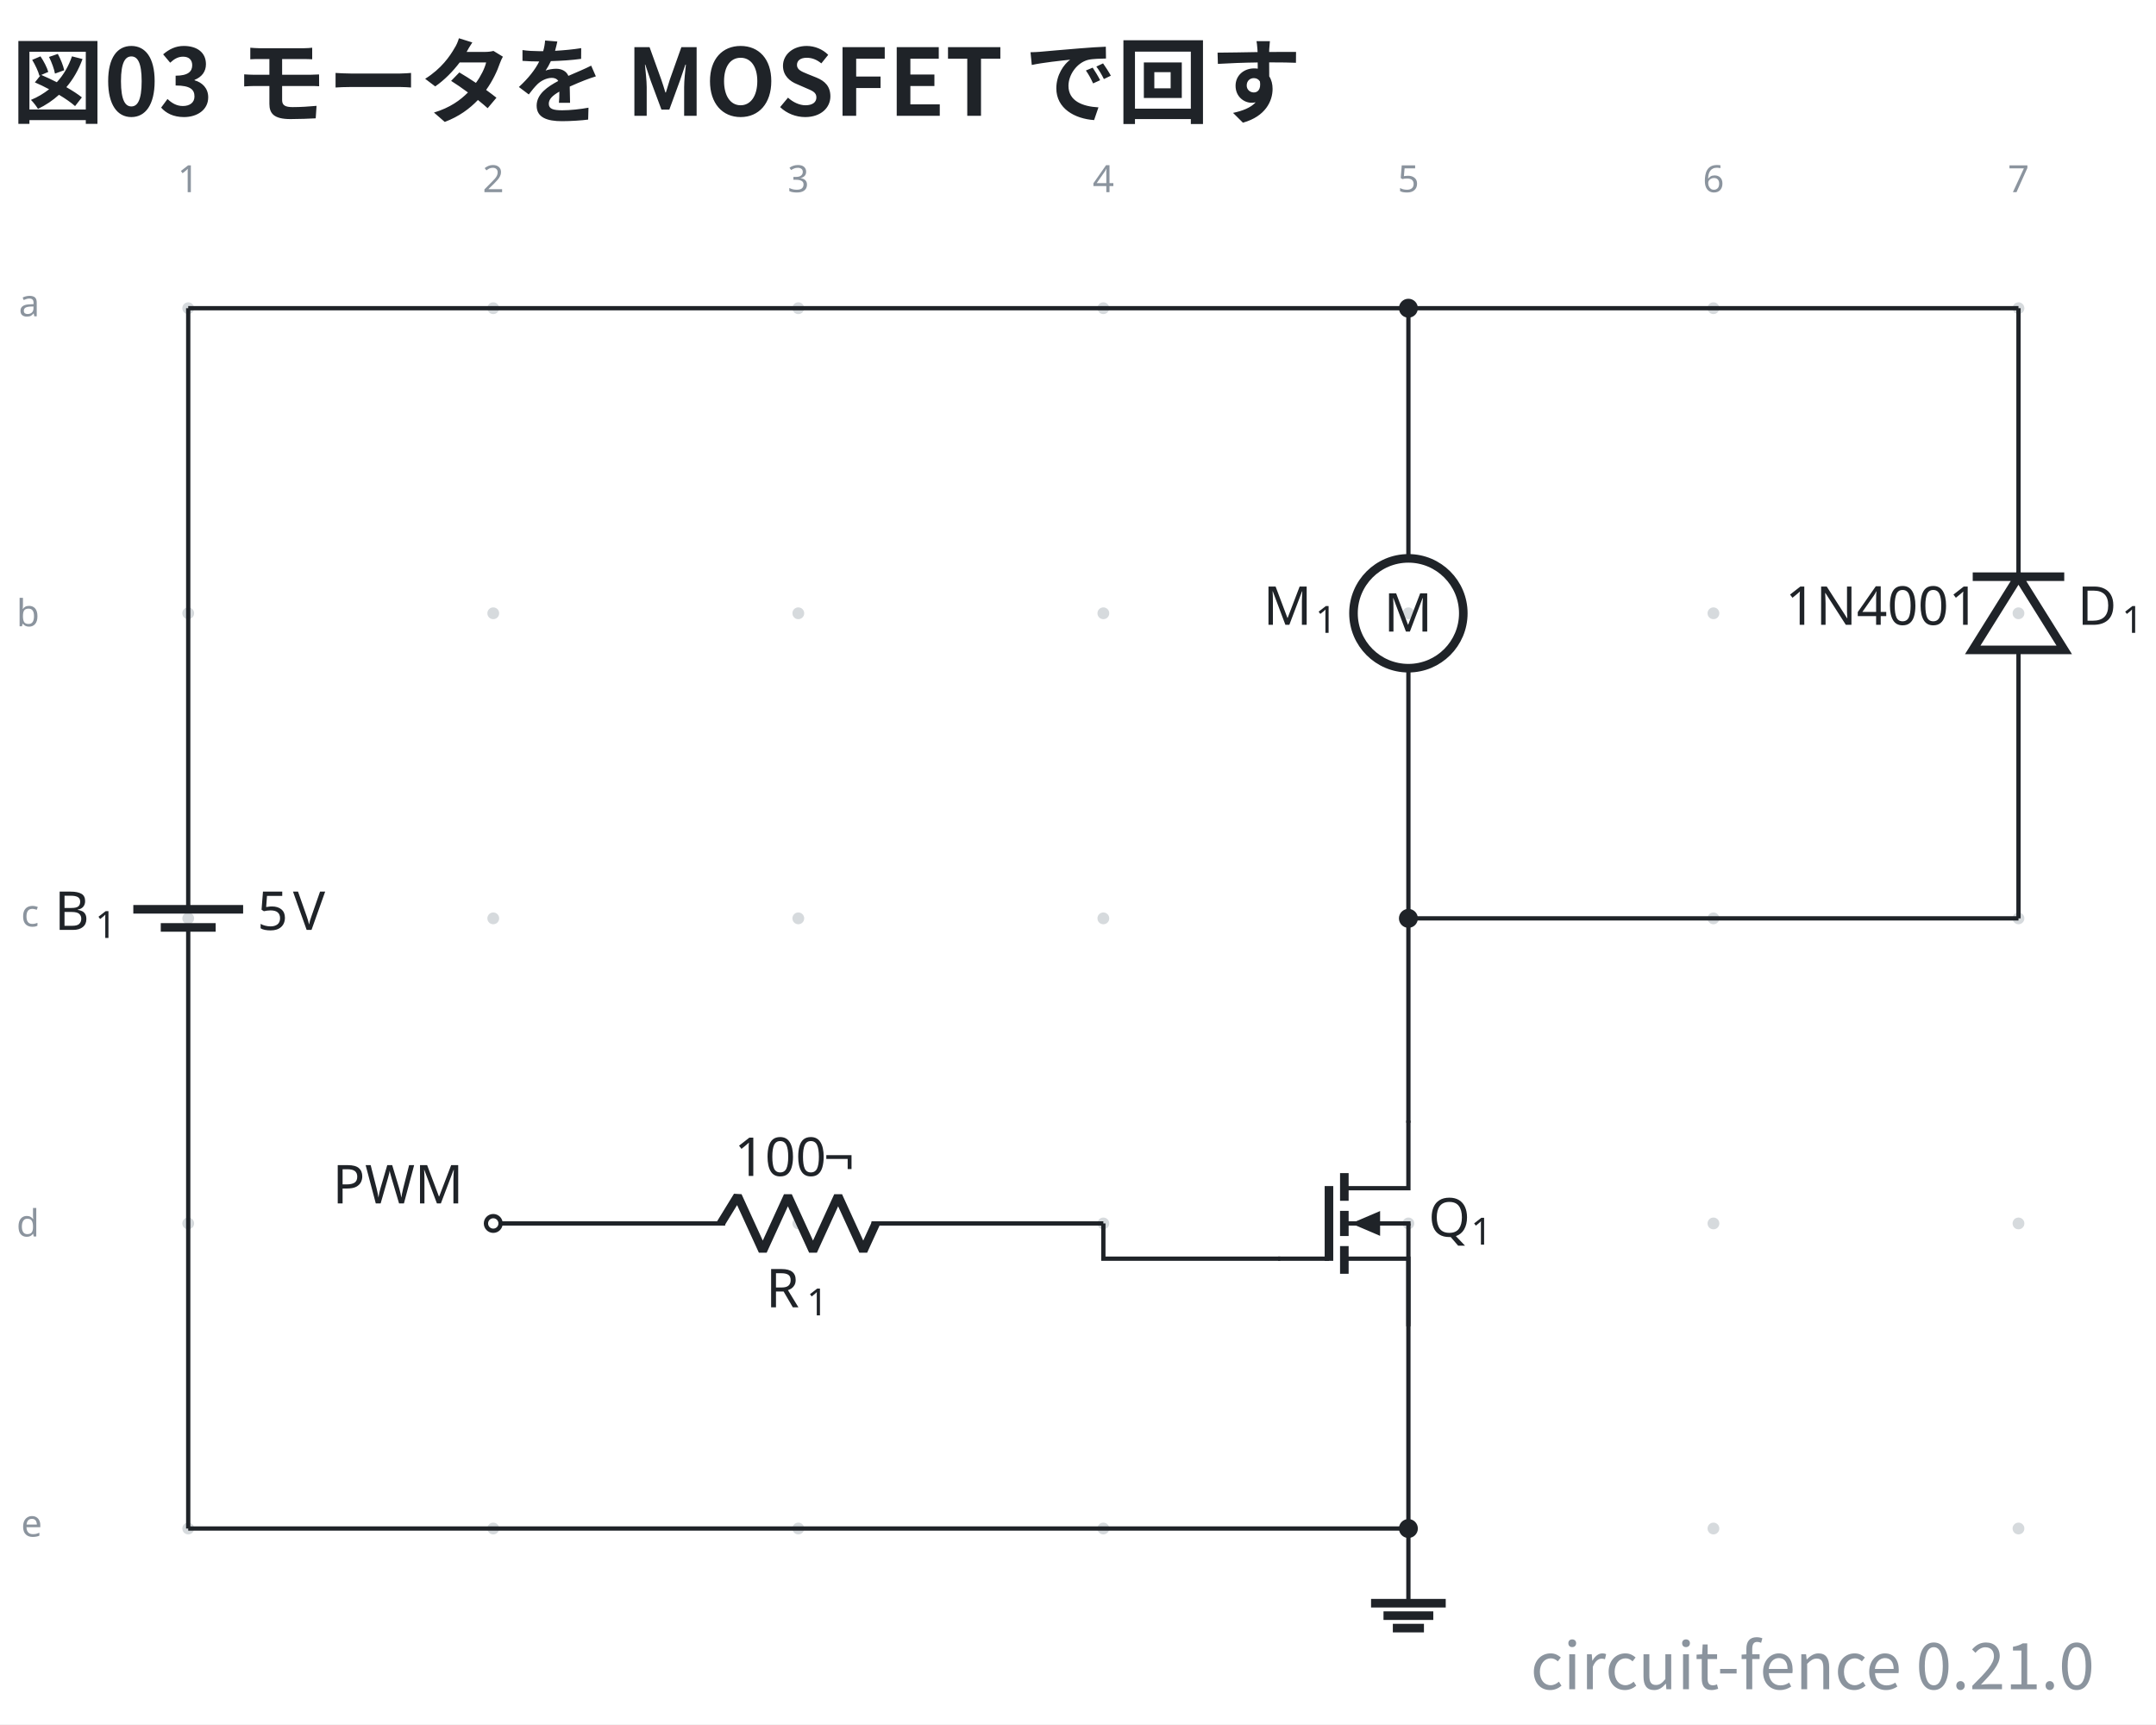
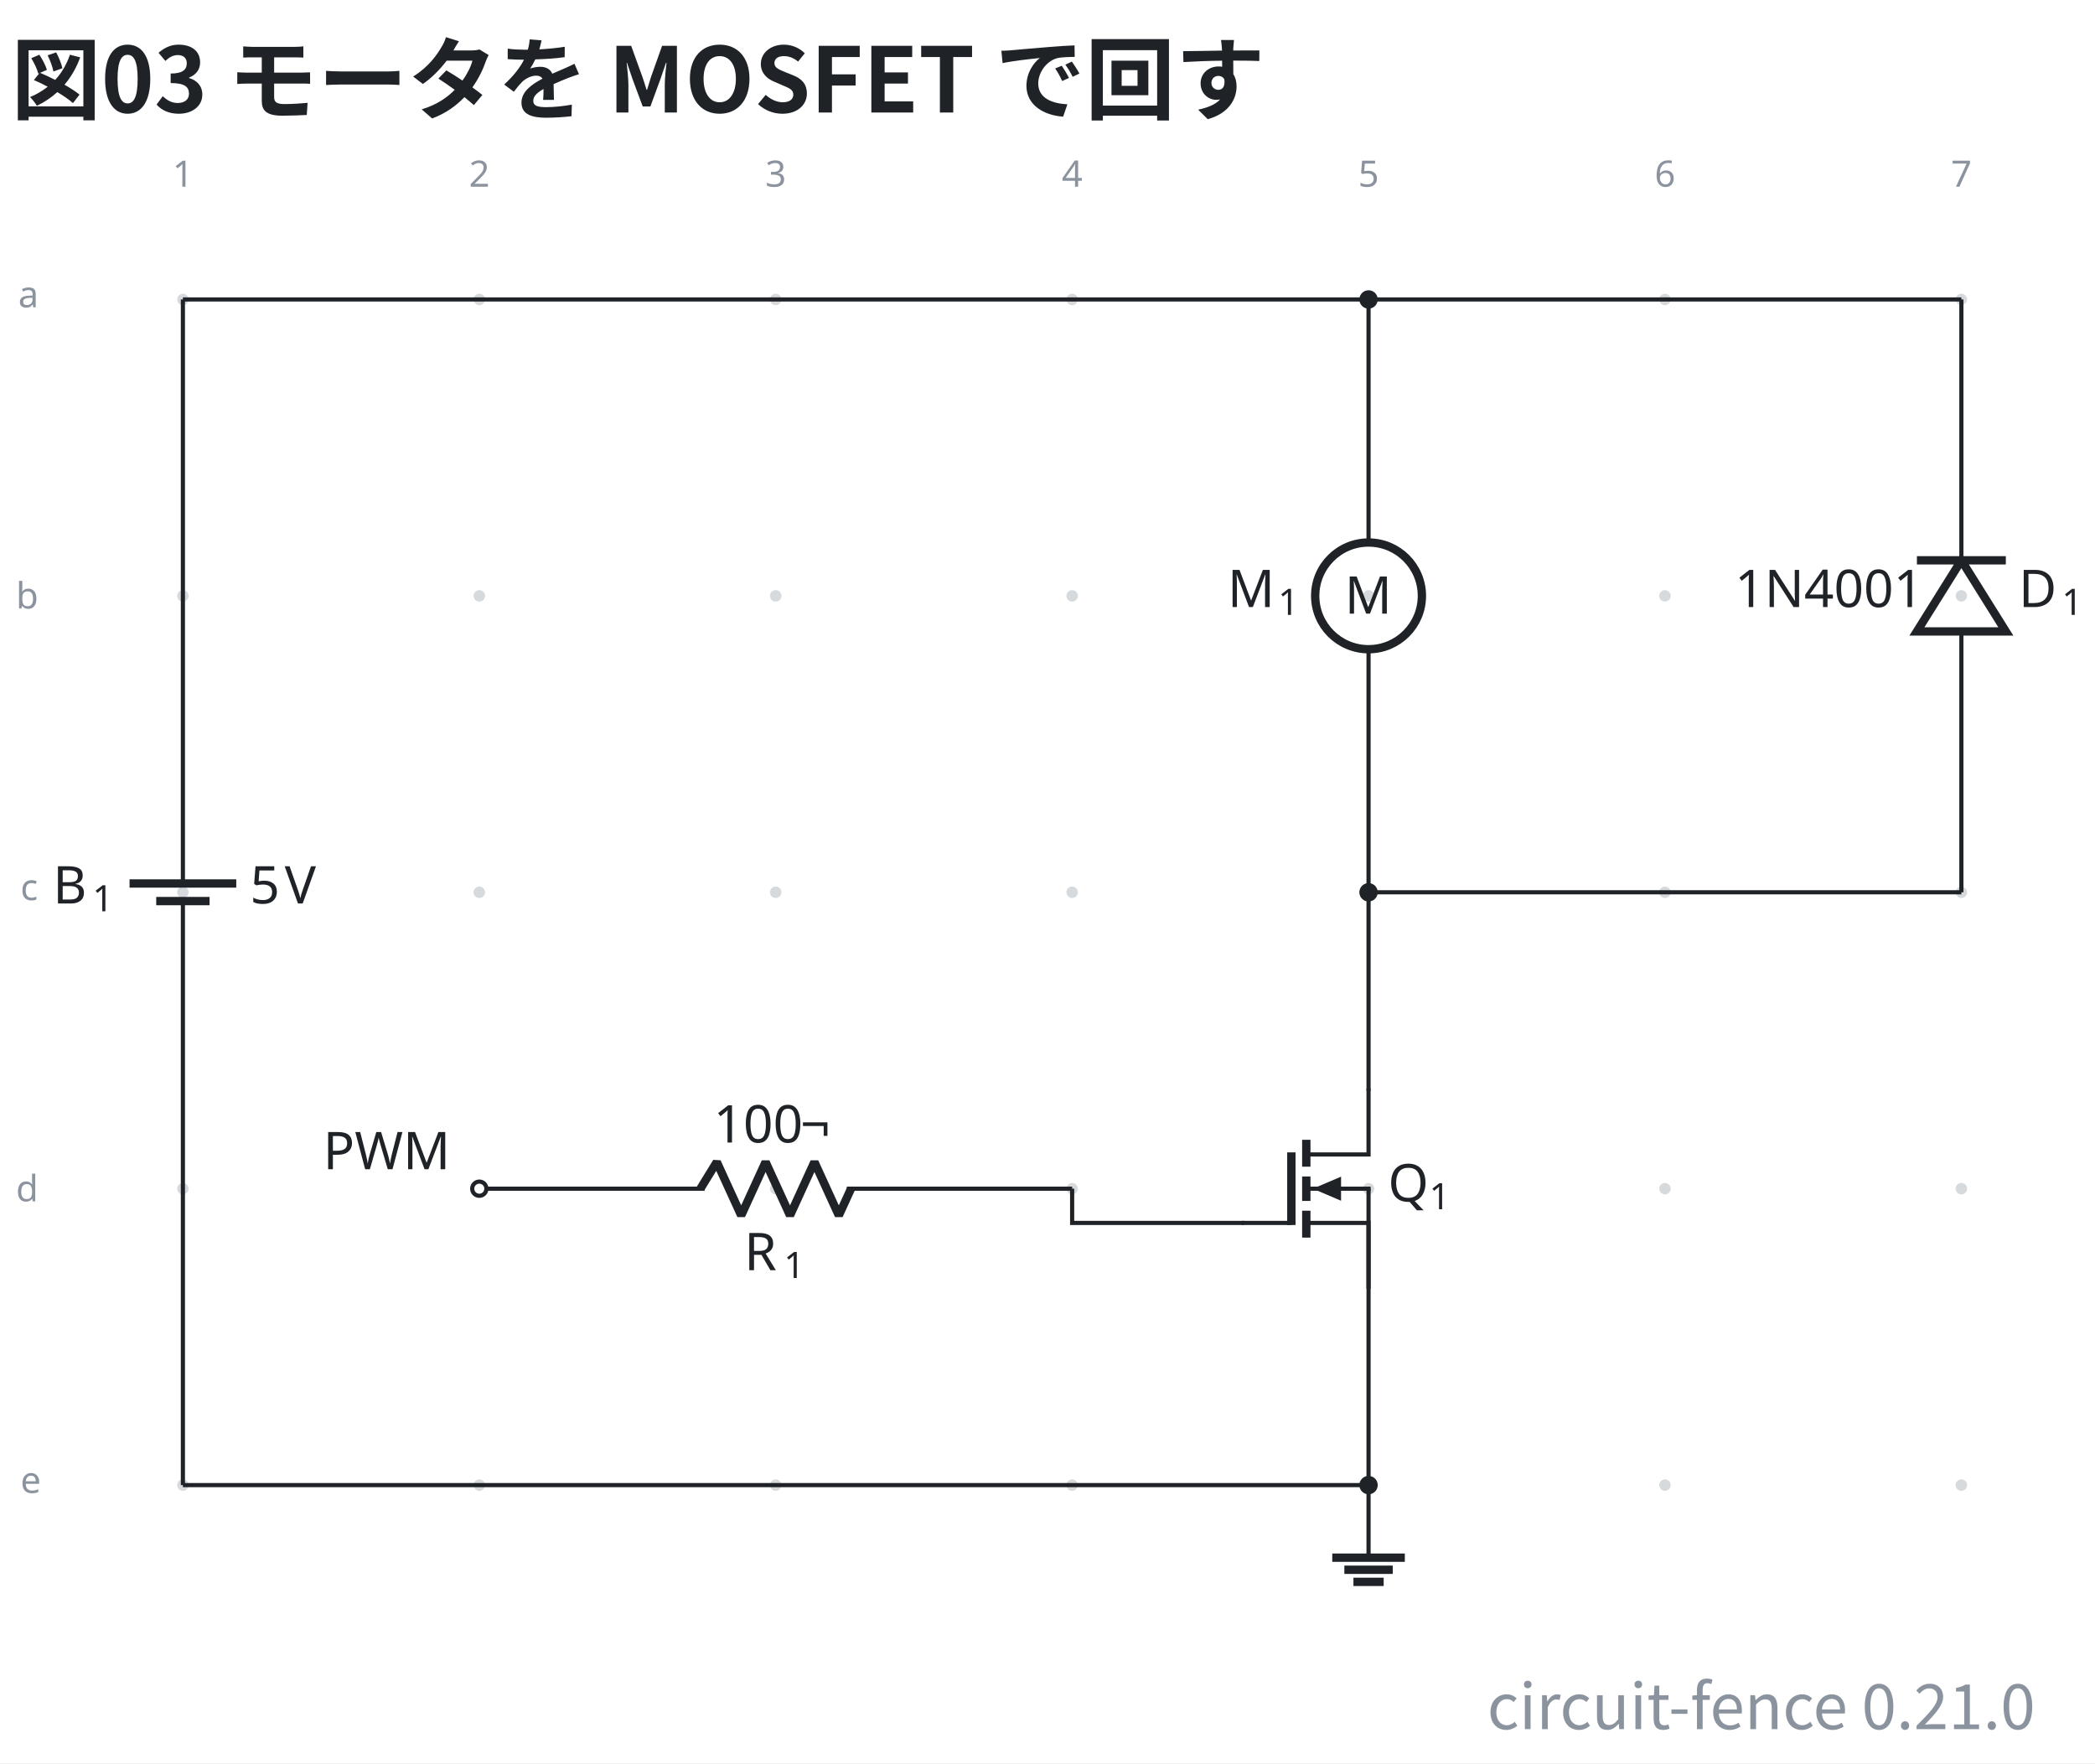
- <svg xmlns="http://www.w3.org/2000/svg" data-figure-paper="#ffffff" data-circuit-fence="0.21.0" fill="#1f2328" width="536.266" height="428.836" viewBox="-72 -72 402.2 321.627">
-   <rect x="-72" y="-72" width="402.2" height="321.627" fill="#ffffff" />
+ <svg xmlns="http://www.w3.org/2000/svg" data-figure-paper="#ffffff" data-circuit-fence="0.21.0" fill="#1f2328" width="536.266" height="451.333" viewBox="-72 -72 402.2 338.5">
+   <rect x="-72" y="-72" width="402.2" height="338.5" fill="#ffffff" />
  <g stroke="#1f2328" stroke-miterlimit="10" stroke-width=".8">
    <path fill="#8b949e" fill-opacity=".35" stroke="none" stroke-opacity=".35" d="M-35.787-14.511a1.1 1.1 0 1 0-2.2 0 1.1 1.1 0 0 0 2.2 0M-35.787 42.394a1.1 1.1 0 1 0-2.2 0 1.1 1.1 0 0 0 2.2 0M-35.787 99.3a1.1 1.1 0 1 0-2.2 0 1.1 1.1 0 0 0 2.2 0M-35.787 156.205a1.1 1.1 0 1 0-2.2 0 1.1 1.1 0 0 0 2.2 0M-35.787 213.11a1.1 1.1 0 1 0-2.2 0 1.1 1.1 0 0 0 2.2 0M21.118-14.511a1.1 1.1 0 1 0-2.2 0 1.1 1.1 0 0 0 2.2 0M21.118 42.394a1.1 1.1 0 1 0-2.2 0 1.1 1.1 0 0 0 2.2 0M21.118 99.3a1.1 1.1 0 1 0-2.2 0 1.1 1.1 0 0 0 2.2 0M21.118 156.205a1.1 1.1 0 1 0-2.2 0 1.1 1.1 0 0 0 2.2 0M21.118 213.11a1.1 1.1 0 1 0-2.2 0 1.1 1.1 0 0 0 2.2 0M78.024-14.511a1.1 1.1 0 1 0-2.2 0 1.1 1.1 0 0 0 2.2 0M78.024 42.394a1.1 1.1 0 1 0-2.2 0 1.1 1.1 0 0 0 2.2 0M78.024 99.3a1.1 1.1 0 1 0-2.2 0 1.1 1.1 0 0 0 2.2 0M78.024 156.205a1.1 1.1 0 1 0-2.2 0 1.1 1.1 0 0 0 2.2 0M78.024 213.11a1.1 1.1 0 1 0-2.2 0 1.1 1.1 0 0 0 2.2 0M134.93-14.511a1.1 1.1 0 1 0-2.2 0 1.1 1.1 0 0 0 2.2 0M134.93 42.394a1.1 1.1 0 1 0-2.2 0 1.1 1.1 0 0 0 2.2 0M134.93 99.3a1.1 1.1 0 1 0-2.2 0 1.1 1.1 0 0 0 2.2 0M134.93 156.205a1.1 1.1 0 1 0-2.2 0 1.1 1.1 0 0 0 2.2 0M134.93 213.11a1.1 1.1 0 1 0-2.2 0 1.1 1.1 0 0 0 2.2 0M191.835-14.511a1.1 1.1 0 1 0-2.2 0 1.1 1.1 0 0 0 2.2 0M191.835 42.394a1.1 1.1 0 1 0-2.2 0 1.1 1.1 0 0 0 2.2 0M191.835 99.3a1.1 1.1 0 1 0-2.2 0 1.1 1.1 0 0 0 2.2 0M191.835 156.205a1.1 1.1 0 1 0-2.2 0 1.1 1.1 0 0 0 2.2 0M191.835 213.11a1.1 1.1 0 1 0-2.2 0 1.1 1.1 0 0 0 2.2 0M248.74-14.511a1.1 1.1 0 1 0-2.2 0 1.1 1.1 0 0 0 2.2 0M248.74 42.394a1.1 1.1 0 1 0-2.2 0 1.1 1.1 0 0 0 2.2 0M248.74 99.3a1.1 1.1 0 1 0-2.2 0 1.1 1.1 0 0 0 2.2 0M248.74 156.205a1.1 1.1 0 1 0-2.2 0 1.1 1.1 0 0 0 2.2 0M248.74 213.11a1.1 1.1 0 1 0-2.2 0 1.1 1.1 0 0 0 2.2 0M305.646-14.511a1.1 1.1 0 1 0-2.2 0 1.1 1.1 0 0 0 2.2 0M305.646 42.394a1.1 1.1 0 1 0-2.2 0 1.1 1.1 0 0 0 2.2 0M305.646 99.3a1.1 1.1 0 1 0-2.2 0 1.1 1.1 0 0 0 2.2 0M305.646 156.205a1.1 1.1 0 1 0-2.2 0 1.1 1.1 0 0 0 2.2 0M305.646 213.11a1.1 1.1 0 1 0-2.2 0 1.1 1.1 0 0 0 2.2 0m-1.1 0" />
    <g fill="#8b949e" stroke="#8b949e">
      <text x="-36.887" y="-14.511" fill="#8b949e" stroke="none" font-family="cmr7" font-size="7" transform="translate(-1.993 -21.645)">1</text>
    </g>
    <g fill="#8b949e" stroke="#8b949e">
      <text x="-36.887" y="-14.511" fill="#8b949e" stroke="none" font-family="cmr7" font-size="7" transform="translate(54.912 -21.645)">2</text>
    </g>
    <g fill="#8b949e" stroke="#8b949e">
      <text x="-36.887" y="-14.511" fill="#8b949e" stroke="none" font-family="cmr7" font-size="7" transform="translate(111.818 -21.645)">3</text>
    </g>
    <g fill="#8b949e" stroke="#8b949e">
      <text x="-36.887" y="-14.511" fill="#8b949e" stroke="none" font-family="cmr7" font-size="7" transform="translate(168.723 -21.645)">4</text>
    </g>
    <g fill="#8b949e" stroke="#8b949e">
      <text x="-36.887" y="-14.511" fill="#8b949e" stroke="none" font-family="cmr7" font-size="7" transform="translate(225.629 -21.645)">5</text>
    </g>
    <g fill="#8b949e" stroke="#8b949e">
      <text x="-36.887" y="-14.511" fill="#8b949e" stroke="none" font-family="cmr7" font-size="7" transform="translate(282.534 -21.645)">6</text>
    </g>
    <g fill="#8b949e" stroke="#8b949e">
      <text x="-36.887" y="-14.511" fill="#8b949e" stroke="none" font-family="cmr7" font-size="7" transform="translate(339.44 -21.645)">7</text>
    </g>
    <g fill="#8b949e" stroke="#8b949e">
      <text x="-36.887" y="-14.511" fill="#8b949e" stroke="none" font-family="cmr7" font-size="7" transform="translate(-31.62 1.507)">a</text>
    </g>
    <g fill="#8b949e" stroke="#8b949e">
      <text x="-36.887" y="-14.511" fill="#8b949e" stroke="none" font-family="cmr7" font-size="7" transform="translate(-32.05 59.336)">b</text>
    </g>
    <g fill="#8b949e" stroke="#8b949e">
      <text x="-36.887" y="-14.511" fill="#8b949e" stroke="none" font-family="cmr7" font-size="7" transform="translate(-31.189 115.318)">c</text>
    </g>
    <g fill="#8b949e" stroke="#8b949e">
      <text x="-36.887" y="-14.511" fill="#8b949e" stroke="none" font-family="cmr7" font-size="7" transform="translate(-32.05 173.147)">d</text>
    </g>
    <g fill="#8b949e" stroke="#8b949e">
      <text x="-36.887" y="-14.511" fill="#8b949e" stroke="none" font-family="cmr7" font-size="7" transform="translate(-31.189 229.129)">e</text>
    </g>
    <path fill="none" d="M-36.887-14.511v.4m0-.4v108.69m0 10.242v108.69m0-.401v.4M-36.887 100.99v3.431m0-6.811v-3.432" />
    <g stroke-width="1.6">
      <path fill="none" d="M-31.766 100.99h-10.243m15.365-3.38H-47.13" />
    </g>
    <g stroke="none">
      <text x="-36.887" y="-14.511" font-family="cmmi10" font-size="10" transform="translate(-24.953 115.964)">B</text>
      <text x="-29.302" y="-13.011" font-family="cmr7" font-size="7" transform="translate(-24.953 115.964)">1</text>
    </g>
    <g stroke="none" font-family="cmr10" font-size="10">
      <text x="-36.887" y="-14.511" transform="translate(12.882 115.964)">5</text>
      <text x="-30.221" y="-14.511" transform="translate(12.882 115.964)">V</text>
    </g>
    <path fill="none" d="M190.735-14.511v.4m0-.4V32.15m0 20.486V99.3m0-.4v.4" />
    <g stroke-width="1.6">
      <path fill="none" d="M200.978 42.394c0-5.657-4.586-10.243-10.243-10.243s-10.243 4.586-10.243 10.243 4.586 10.243 10.243 10.243 10.243-4.586 10.243-10.243Zm-10.243 0" />
      <text x="-36.887" y="-14.511" stroke="none" font-family="cmr10" font-size="10" transform="translate(223.039 60.322)">M</text>
    </g>
    <g stroke="none">
      <text x="-36.887" y="-14.511" font-family="cmmi10" font-size="10" transform="translate(200.552 59.058)">M</text>
      <text x="-27.186" y="-13.011" font-family="cmr7" font-size="7" transform="translate(200.552 59.058)">1</text>
    </g>
    <path fill="none" d="M304.546 99.3v-.4m0 .4V49.223m0-13.657v-50.077m0 .4v-.4" />
    <g stroke-width="1.6">
      <path fill="none" d="m304.546 35.566-8.536 13.657h17.072ZM313.082 35.566H296.01" />
    </g>
    <g stroke="none">
      <text x="-36.887" y="-14.511" font-family="cmmi10" font-size="10" transform="translate(352.437 59.058)">D</text>
      <text x="-28.608" y="-13.011" font-family="cmr7" font-size="7" transform="translate(352.437 59.058)">1</text>
    </g>
    <text x="-36.887" y="-14.511" stroke="none" font-family="cmr10" font-size="10" transform="translate(297.929 59.058)">1N4001</text>
    <path fill="none" d="M190.735 137.026v12.607h-11.95" />
    <path fill="none" stroke-width="1.6" d="M178.785 146.816v5.164m0 1.878v4.695m0 1.877v5.165" />
    <path fill="none" d="M178.785 156.205h12.35m-12.35 6.573h11.95v12.606" />
    <path fill="none" stroke-width="1.6" d="M175.917 149.233v13.945" />
    <path stroke="none" d="M185.458 156.205v2.315l-5.422-2.315 5.422-2.314Z" />
    <path fill="none" d="M175.917 162.778h-9.482M190.735 156.205v18.78" />
    <g stroke="none">
      <text x="-36.887" y="-14.511" font-family="cmmi10" font-size="10" transform="translate(231.355 173.16)">Q</text>
      <text x="-28.982" y="-13.011" font-family="cmr7" font-size="7" transform="translate(231.355 173.16)">1</text>
    </g>
    <path fill="none" d="M20.018 156.205h.4m-.4 0h43.248m27.315 0h43.248m-.4 0h.4" />
    <g stroke-linejoin="bevel" stroke-width="1.6">
      <path fill="none" d="m62.466 156.205 3.143-5.121 4.686 10.243 4.686-10.243 4.686 10.243 4.685-10.243 4.686 10.243 2.343-5.122" />
    </g>
    <g stroke="none">
      <text x="-36.887" y="-14.511" font-family="cmmi10" font-size="10" transform="translate(107.771 186.365)">R</text>
      <text x="-29.294" y="-13.011" font-family="cmr7" font-size="7" transform="translate(107.771 186.365)">1</text>
    </g>
    <g stroke="none" font-family="cmr10" font-size="10">
      <text x="-36.887" y="-14.511" transform="translate(101.867 161.854)">100</text>
      <text x="-20.22" y="-14.511" transform="translate(101.867 161.854)">¬</text>
    </g>
    <g fill="#ffffff">
      <path d="M21.384 156.205a1.365 1.365 0 1 0-2.731 0 1.365 1.365 0 0 0 2.73 0Zm-1.366 0" />
    </g>
    <text x="-36.887" y="-14.511" stroke="none" font-family="cmr10" font-size="10" transform="translate(26.922 166.983)">PWM</text>
    <path fill="none" d="M190.735 213.11v13.931" />
    <path fill="none" stroke-width="1.6" d="M183.77 227.041h13.93m-11.609 2.322h9.287m-7.545 2.322h5.804" />
    <path fill="none" d="M-36.887-14.511h227.622M190.735-14.511h113.81M190.735 99.3h113.81M190.735 99.3v38.126M190.735 174.984v38.127M133.83 156.205v6.573h33.005M-36.887 213.11h227.622" />
    <path d="M192.1-14.511a1.365 1.365 0 1 0-2.73 0 1.365 1.365 0 0 0 2.73 0ZM192.1 99.3a1.365 1.365 0 1 0-2.73 0 1.365 1.365 0 0 0 2.73 0ZM192.1 213.11a1.365 1.365 0 1 0-2.73 0 1.365 1.365 0 0 0 2.73 0Zm-1.365 0" />
    <g>
      <text x="-36.887" y="-14.511" fill="#1f2328" stroke="none" font-family="'Noto Sans CJK JP','Noto Sans JP','Hiragino Sans','Yu Gothic',sans-serif" font-size="17.28" transform="translate(-32.983 -35.889)" font-weight="bold">図03 モータを MOSFET で回す</text>
    </g>
    <g>
-       <text x="-36.887" y="-14.511" fill="#8b949e" stroke="none" font-family="'Noto Sans CJK JP','Noto Sans JP','Hiragino Sans','Yu Gothic',sans-serif" font-size="12" transform="translate(355.609 257.596)" text-anchor="end">circuit-fence 0.21.0</text>
+       <text x="-36.887" y="-14.511" fill="#8b949e" stroke="none" font-family="'Noto Sans CJK JP','Noto Sans JP','Hiragino Sans','Yu Gothic',sans-serif" font-size="12" transform="translate(355.609 274.468)" text-anchor="end">circuit-fence 0.21.0</text>
    </g>
  </g>
</svg>
